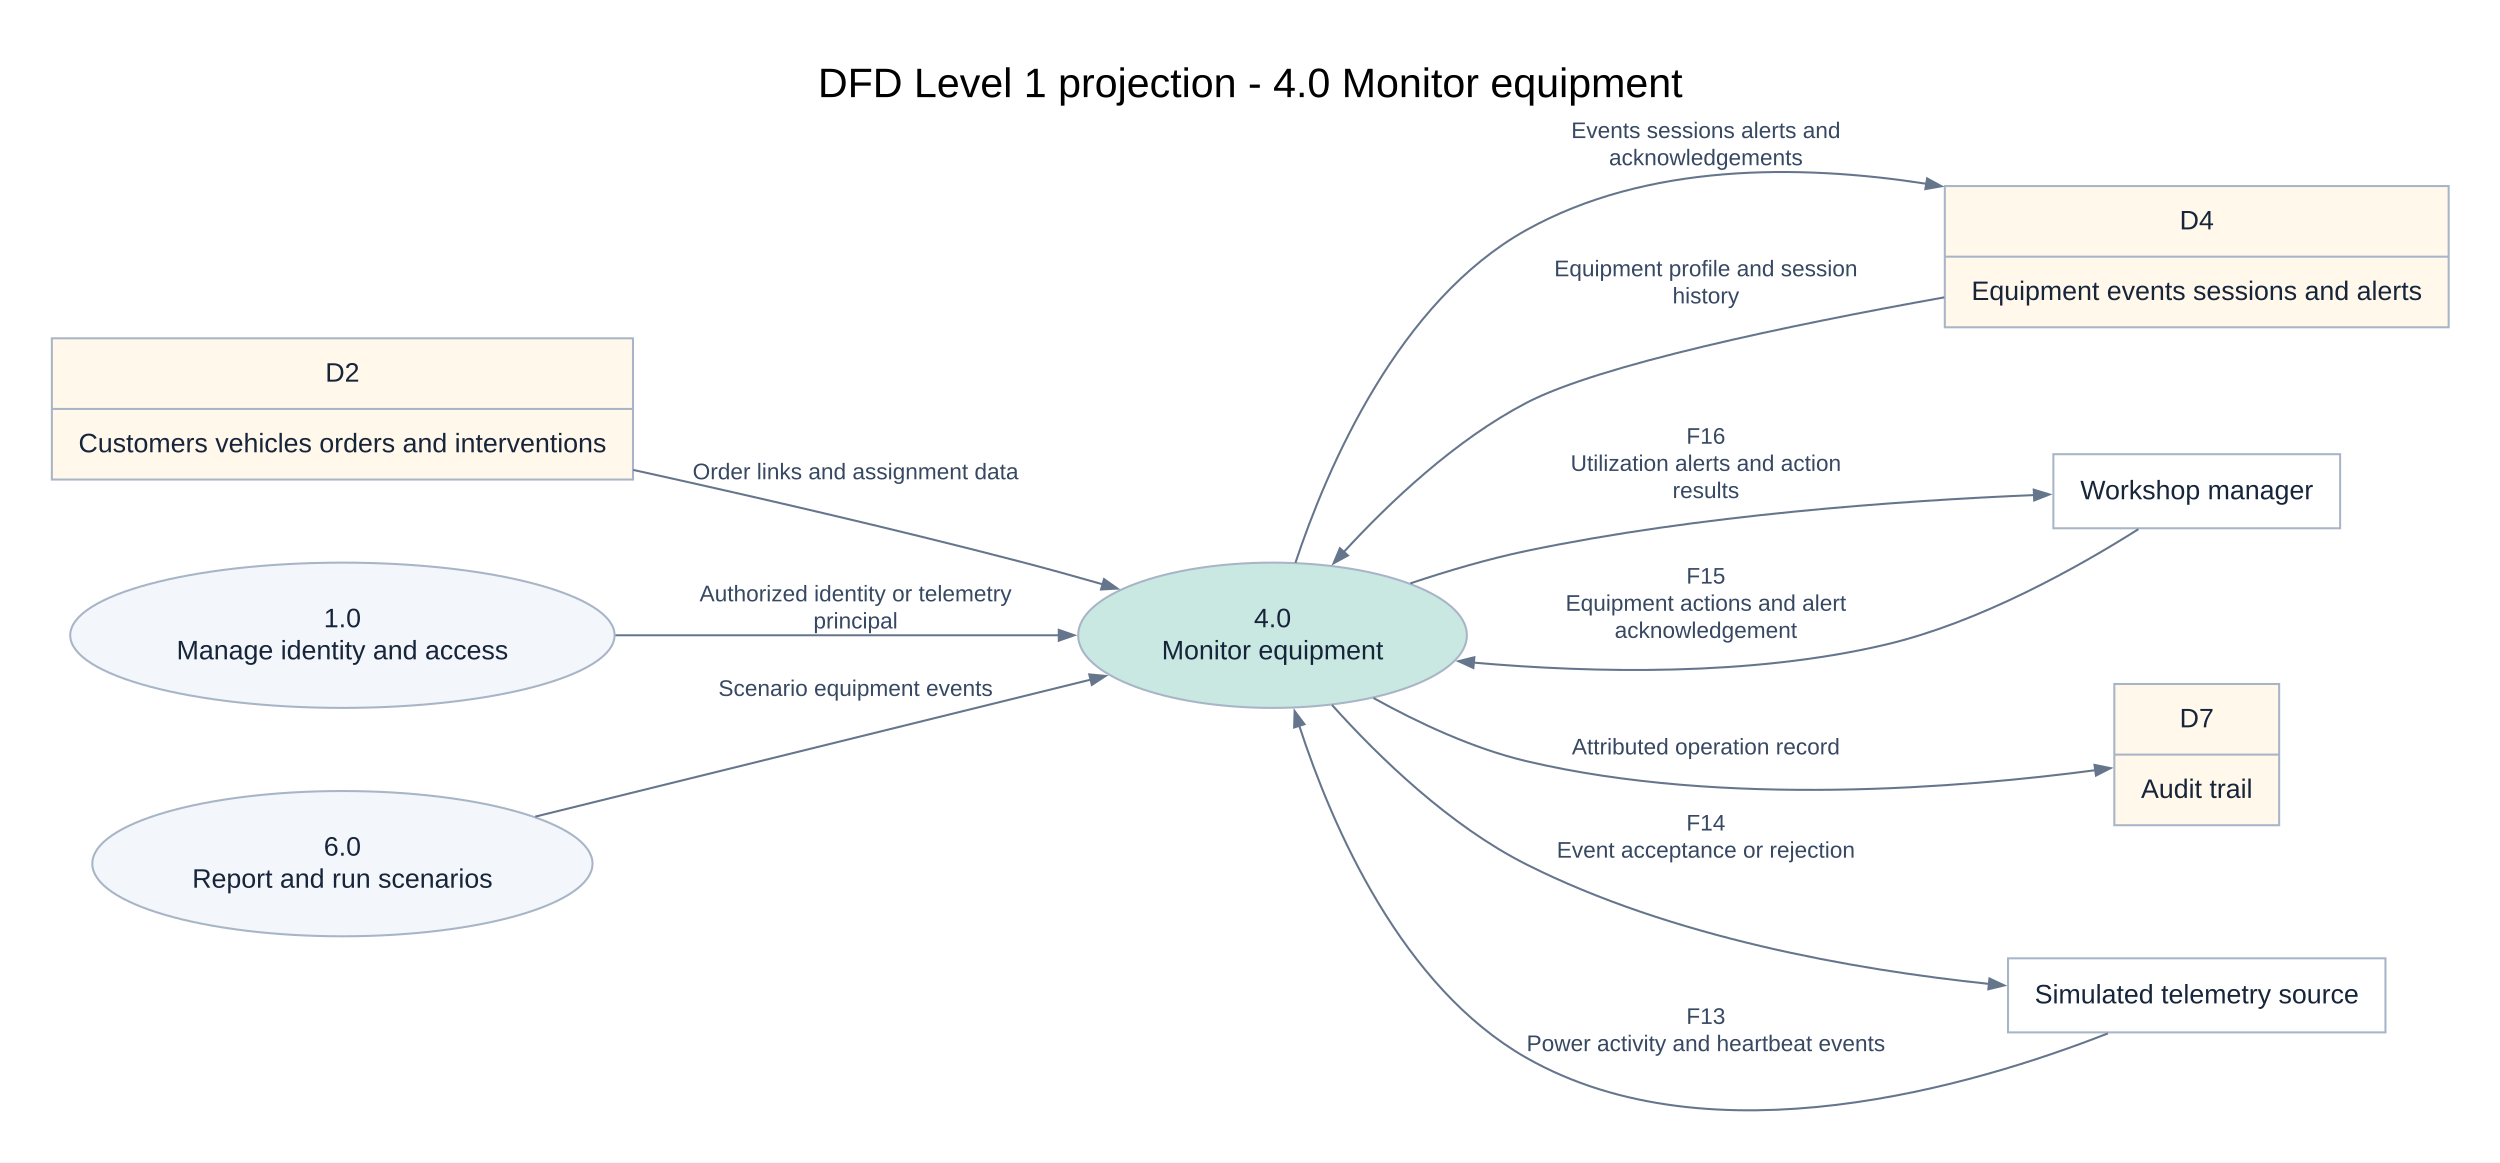
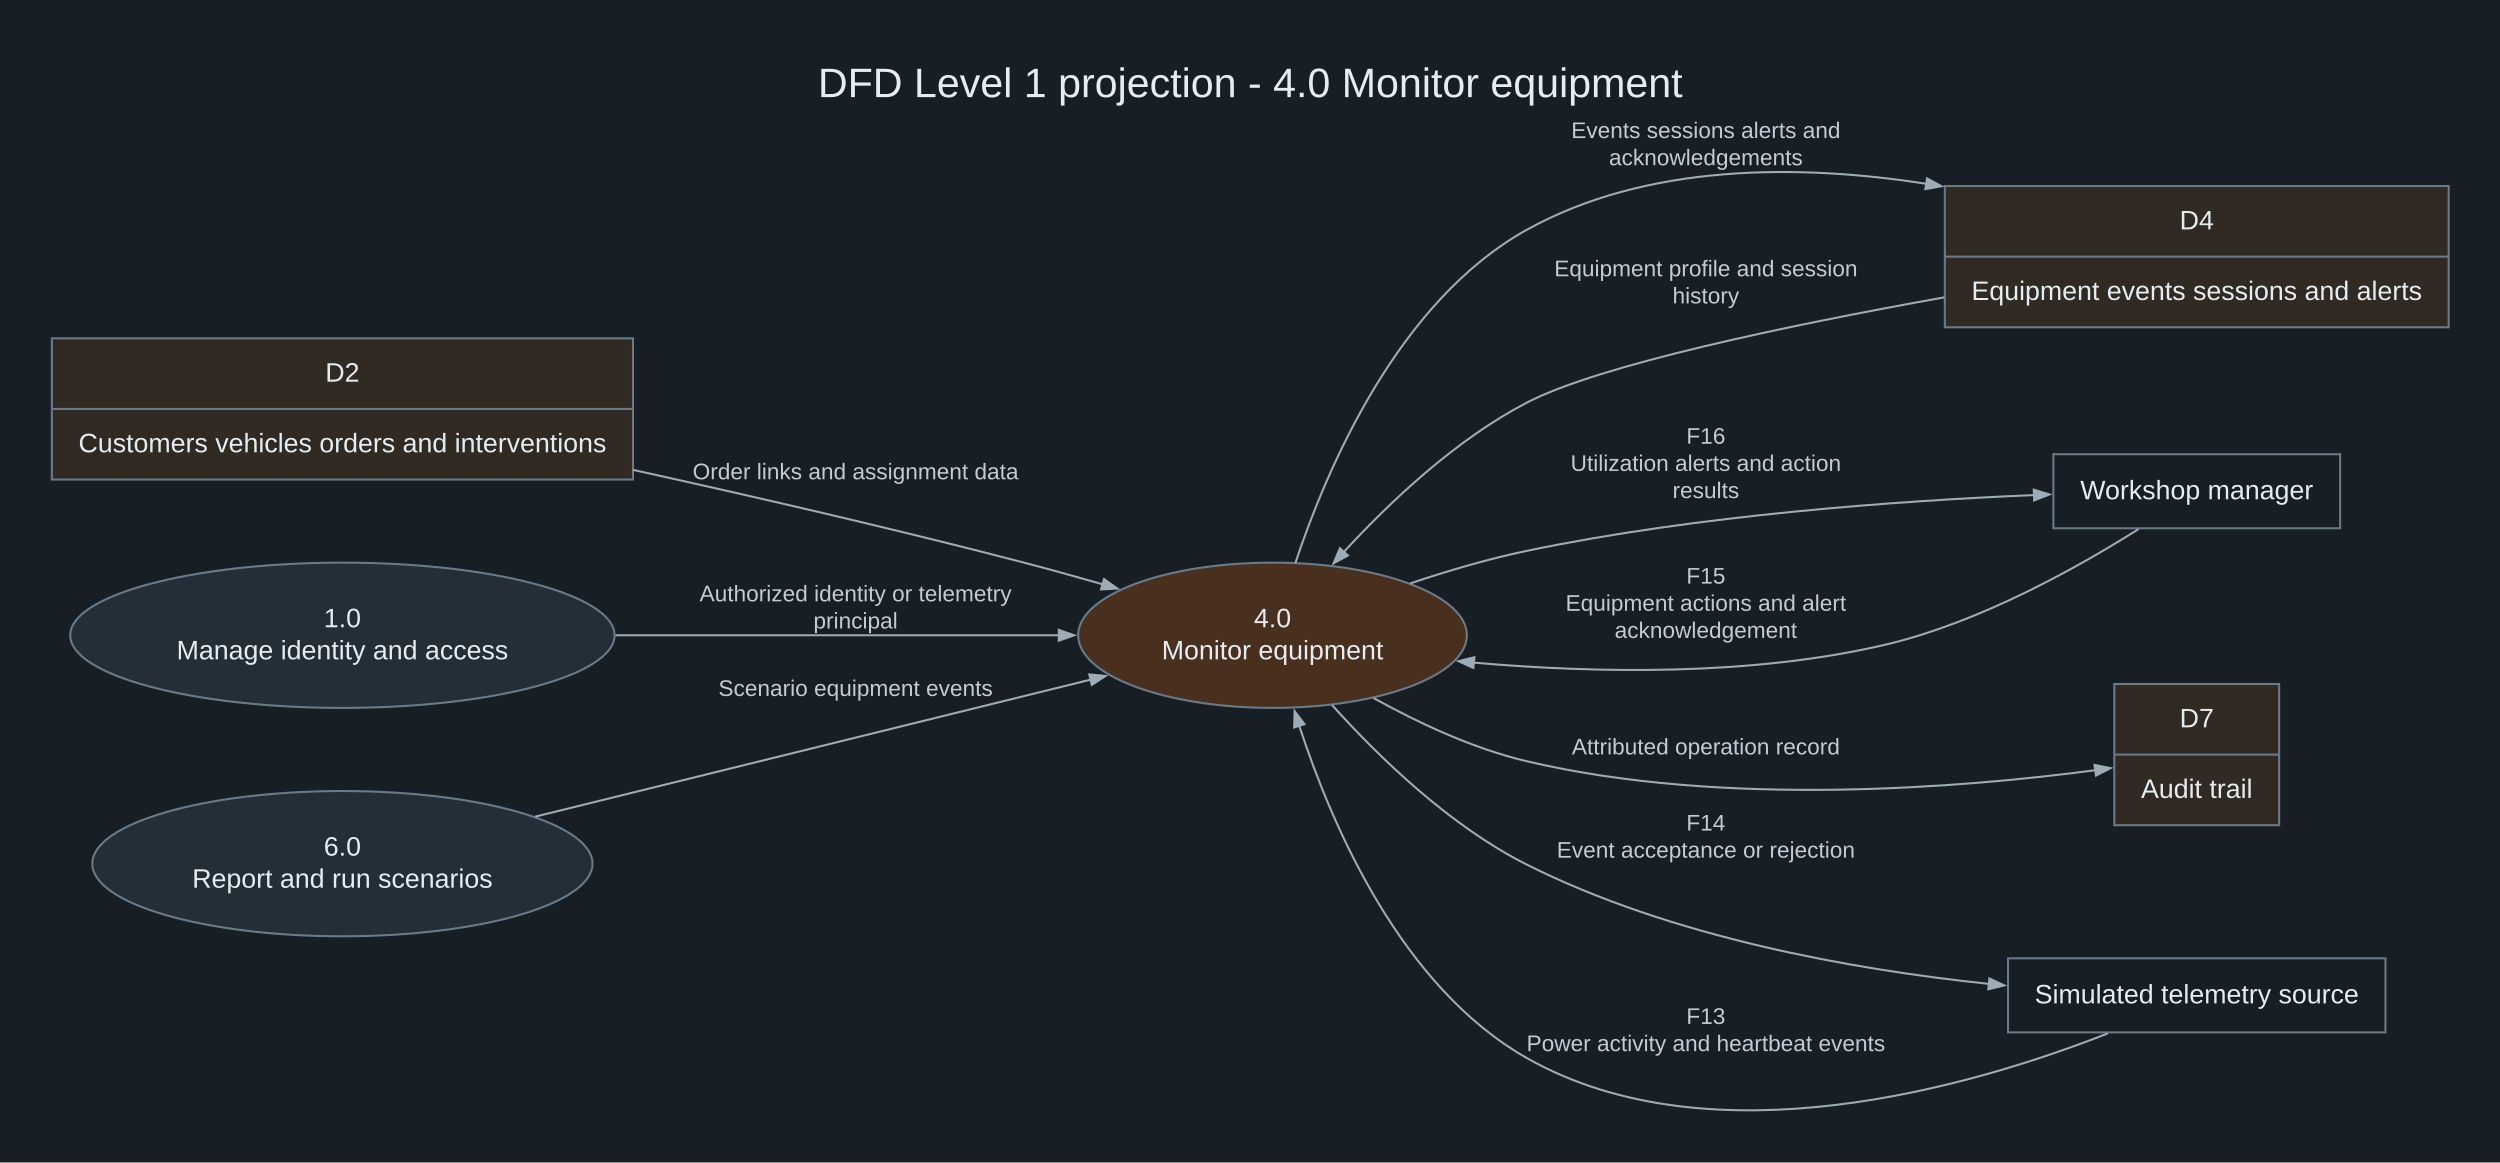
<svg xmlns="http://www.w3.org/2000/svg" width="1215pt" height="565pt" viewBox="0.00 0.00 1215.00 565.00">
  <g id="graph0" class="graph" transform="scale(1 1) rotate(0) translate(25.2 539.75)">
-     <polygon fill="#ffffff" stroke="none" points="-25.2,25.2 -25.2,-539.75 1190.05,-539.75 1190.05,25.2 -25.2,25.2" />
-     <text xml:space="preserve" text-anchor="middle" x="582.43" y="-492.55" font-family="Arial" font-size="20.00">DFD Level 1 projection - 4.0 Monitor equipment</text>
+     <polygon fill="#171e24" stroke="none" points="-25.2,25.2 -25.2,-539.75 1190.05,-539.75 1190.05,25.2 -25.2,25.2" />
+     <text xml:space="preserve" text-anchor="middle" x="582.43" y="-492.55" font-family="Arial" font-size="20.00" fill="#e5edf3">DFD Level 1 projection - 4.0 Monitor equipment</text>
    <g id="node1" class="node">
-       <polygon fill="#fff8eb" stroke="#a8b5c7" points="0,-306.69 0,-375.33 282.43,-375.33 282.43,-306.69 0,-306.69" />
-       <text xml:space="preserve" text-anchor="middle" x="141.21" y="-354.27" font-family="Arial" font-size="13.00" fill="#17253b">D2</text>
-       <polyline fill="none" stroke="#a8b5c7" points="0,-341.01 282.43,-341.01" />
-       <text xml:space="preserve" text-anchor="middle" x="141.21" y="-319.95" font-family="Arial" font-size="13.00" fill="#17253b">Customers vehicles orders and interventions</text>
+       <polygon fill="#302a22" stroke="#697b8b" points="0,-306.69 0,-375.33 282.43,-375.33 282.43,-306.69 0,-306.69" />
+       <text xml:space="preserve" text-anchor="middle" x="141.21" y="-354.27" font-family="Arial" font-size="13.00" fill="#e5edf3">D2</text>
+       <polyline fill="none" stroke="#697b8b" points="0,-341.01 282.43,-341.01" />
+       <text xml:space="preserve" text-anchor="middle" x="141.21" y="-319.95" font-family="Arial" font-size="13.00" fill="#e5edf3">Customers vehicles orders and interventions</text>
    </g>
    <g id="node6" class="node">
-       <ellipse fill="#c9e8e1" stroke="#a8b5c7" cx="593.25" cy="-231.01" rx="94.46" ry="35.3" />
-       <text xml:space="preserve" text-anchor="middle" x="593.25" y="-234.91" font-family="Arial" font-size="13.00" fill="#17253b">4.0</text>
-       <text xml:space="preserve" text-anchor="middle" x="593.25" y="-219.31" font-family="Arial" font-size="13.00" fill="#17253b">Monitor equipment</text>
+       <ellipse fill="#49301e" stroke="#697b8b" cx="593.25" cy="-231.01" rx="94.46" ry="35.3" />
+       <text xml:space="preserve" text-anchor="middle" x="593.25" y="-234.91" font-family="Arial" font-size="13.00" fill="#e5edf3">4.0</text>
+       <text xml:space="preserve" text-anchor="middle" x="593.25" y="-219.31" font-family="Arial" font-size="13.00" fill="#e5edf3">Monitor equipment</text>
    </g>
    <g id="edge6" class="edge">
-       <path fill="none" stroke="#65758c" d="M282.56,-311.36C340.7,-298.55 408.7,-282.87 469.79,-267.01 483.11,-263.55 497.18,-259.65 510.84,-255.73" />
-       <polygon fill="#65758c" stroke="#65758c" points="511.36,-258.31 517.84,-253.71 509.9,-253.27 511.36,-258.31" />
-       <text xml:space="preserve" text-anchor="middle" x="390.61" y="-306.82" font-family="Arial" font-size="11.00" fill="#374862">Order links and assignment data</text>
+       <path fill="none" stroke="#9eacb7" d="M282.56,-311.36C340.7,-298.55 408.7,-282.87 469.79,-267.01 483.11,-263.55 497.18,-259.65 510.84,-255.73" />
+       <polygon fill="#9eacb7" stroke="#9eacb7" points="511.36,-258.31 517.84,-253.71 509.9,-253.27 511.36,-258.31" />
+       <text xml:space="preserve" text-anchor="middle" x="390.61" y="-306.82" font-family="Arial" font-size="11.00" fill="#c0ccd6">Order links and assignment data</text>
    </g>
    <g id="node2" class="node">
-       <polygon fill="#fff8eb" stroke="#a8b5c7" points="919.98,-380.69 919.98,-449.33 1164.85,-449.33 1164.85,-380.69 919.98,-380.69" />
-       <text xml:space="preserve" text-anchor="middle" x="1042.42" y="-428.27" font-family="Arial" font-size="13.00" fill="#17253b">D4</text>
-       <polyline fill="none" stroke="#a8b5c7" points="919.98,-415.01 1164.85,-415.01" />
-       <text xml:space="preserve" text-anchor="middle" x="1042.42" y="-393.95" font-family="Arial" font-size="13.00" fill="#17253b">Equipment events sessions and alerts</text>
+       <polygon fill="#302a22" stroke="#697b8b" points="919.98,-380.69 919.98,-449.33 1164.85,-449.33 1164.85,-380.69 919.98,-380.69" />
+       <text xml:space="preserve" text-anchor="middle" x="1042.42" y="-428.27" font-family="Arial" font-size="13.00" fill="#e5edf3">D4</text>
+       <polyline fill="none" stroke="#697b8b" points="919.98,-415.01 1164.85,-415.01" />
+       <text xml:space="preserve" text-anchor="middle" x="1042.42" y="-393.95" font-family="Arial" font-size="13.00" fill="#e5edf3">Equipment events sessions and alerts</text>
    </g>
    <g id="edge8" class="edge">
-       <path fill="none" stroke="#65758c" d="M919.72,-395.24C842.96,-381.46 751.9,-362.34 716.71,-344.01 682.33,-326.1 650.38,-295.97 627.74,-271.32" />
-       <polygon fill="#65758c" stroke="#65758c" points="629.89,-269.79 622.92,-265.98 626,-273.31 629.89,-269.79" />
-       <text xml:space="preserve" text-anchor="middle" x="803.85" y="-405.49" font-family="Arial" font-size="11.00" fill="#374862">Equipment profile and session</text>
-       <text xml:space="preserve" text-anchor="middle" x="803.85" y="-392.29" font-family="Arial" font-size="11.00" fill="#374862">history</text>
+       <path fill="none" stroke="#9eacb7" d="M919.72,-395.24C842.96,-381.46 751.9,-362.34 716.71,-344.01 682.33,-326.1 650.38,-295.97 627.74,-271.32" />
+       <polygon fill="#9eacb7" stroke="#9eacb7" points="629.89,-269.79 622.92,-265.98 626,-273.31 629.89,-269.79" />
+       <text xml:space="preserve" text-anchor="middle" x="803.85" y="-405.49" font-family="Arial" font-size="11.00" fill="#c0ccd6">Equipment profile and session</text>
+       <text xml:space="preserve" text-anchor="middle" x="803.85" y="-392.29" font-family="Arial" font-size="11.00" fill="#c0ccd6">history</text>
    </g>
    <g id="node3" class="node">
-       <polygon fill="#fff8eb" stroke="#a8b5c7" points="1002.36,-138.69 1002.36,-207.33 1082.47,-207.33 1082.47,-138.69 1002.36,-138.69" />
-       <text xml:space="preserve" text-anchor="middle" x="1042.42" y="-186.27" font-family="Arial" font-size="13.00" fill="#17253b">D7</text>
-       <polyline fill="none" stroke="#a8b5c7" points="1002.36,-173.01 1082.47,-173.01" />
-       <text xml:space="preserve" text-anchor="middle" x="1042.42" y="-151.95" font-family="Arial" font-size="13.00" fill="#17253b">Audit trail</text>
+       <polygon fill="#302a22" stroke="#697b8b" points="1002.36,-138.69 1002.36,-207.33 1082.47,-207.33 1082.47,-138.69 1002.36,-138.69" />
+       <text xml:space="preserve" text-anchor="middle" x="1042.42" y="-186.27" font-family="Arial" font-size="13.00" fill="#e5edf3">D7</text>
+       <polyline fill="none" stroke="#697b8b" points="1002.36,-173.01 1082.47,-173.01" />
+       <text xml:space="preserve" text-anchor="middle" x="1042.42" y="-151.95" font-family="Arial" font-size="13.00" fill="#e5edf3">Audit trail</text>
    </g>
    <g id="node4" class="node">
-       <polygon fill="#ffffff" stroke="#a8b5c7" points="1112.1,-319.01 972.74,-319.01 972.74,-283.01 1112.1,-283.01 1112.1,-319.01" />
-       <text xml:space="preserve" text-anchor="middle" x="1042.42" y="-297.11" font-family="Arial" font-size="13.00" fill="#17253b">Workshop manager</text>
+       <polygon fill="#171e24" stroke="#697b8b" points="1112.1,-319.01 972.74,-319.01 972.74,-283.01 1112.1,-283.01 1112.1,-319.01" />
+       <text xml:space="preserve" text-anchor="middle" x="1042.42" y="-297.11" font-family="Arial" font-size="13.00" fill="#e5edf3">Workshop manager</text>
    </g>
    <g id="edge3" class="edge">
-       <path fill="none" stroke="#65758c" d="M1014.06,-282.58C984.99,-264.2 936.96,-237.18 890.98,-226.41 825.49,-211.06 749.63,-212.57 691.01,-217.72" />
-       <polygon fill="#65758c" stroke="#65758c" points="690.85,-215.1 683.63,-218.41 691.34,-220.33 690.85,-215.1" />
-       <text xml:space="preserve" text-anchor="middle" x="803.85" y="-256.11" font-family="Arial" font-size="11.00" fill="#374862">F15</text>
-       <text xml:space="preserve" text-anchor="middle" x="803.85" y="-242.91" font-family="Arial" font-size="11.00" fill="#374862">Equipment actions and alert</text>
-       <text xml:space="preserve" text-anchor="middle" x="803.85" y="-229.71" font-family="Arial" font-size="11.00" fill="#374862">acknowledgement</text>
+       <path fill="none" stroke="#9eacb7" d="M1014.06,-282.58C984.99,-264.2 936.96,-237.18 890.98,-226.41 825.49,-211.06 749.63,-212.57 691.01,-217.72" />
+       <polygon fill="#9eacb7" stroke="#9eacb7" points="690.85,-215.1 683.63,-218.41 691.34,-220.33 690.85,-215.1" />
+       <text xml:space="preserve" text-anchor="middle" x="803.85" y="-256.11" font-family="Arial" font-size="11.00" fill="#c0ccd6">F15</text>
+       <text xml:space="preserve" text-anchor="middle" x="803.85" y="-242.91" font-family="Arial" font-size="11.00" fill="#c0ccd6">Equipment actions and alert</text>
+       <text xml:space="preserve" text-anchor="middle" x="803.85" y="-229.71" font-family="Arial" font-size="11.00" fill="#c0ccd6">acknowledgement</text>
    </g>
    <g id="node5" class="node">
-       <ellipse fill="#f3f6fa" stroke="#a8b5c7" cx="141.21" cy="-231.01" rx="132.28" ry="35.3" />
-       <text xml:space="preserve" text-anchor="middle" x="141.21" y="-234.91" font-family="Arial" font-size="13.00" fill="#17253b">1.0</text>
-       <text xml:space="preserve" text-anchor="middle" x="141.21" y="-219.31" font-family="Arial" font-size="13.00" fill="#17253b">Manage identity and access</text>
+       <ellipse fill="#232e37" stroke="#697b8b" cx="141.21" cy="-231.01" rx="132.28" ry="35.3" />
+       <text xml:space="preserve" text-anchor="middle" x="141.21" y="-234.91" font-family="Arial" font-size="13.00" fill="#e5edf3">1.0</text>
+       <text xml:space="preserve" text-anchor="middle" x="141.21" y="-219.31" font-family="Arial" font-size="13.00" fill="#e5edf3">Manage identity and access</text>
    </g>
    <g id="edge5" class="edge">
-       <path fill="none" stroke="#65758c" d="M273.9,-231.01C342.65,-231.01 425.53,-231.01 489.48,-231.01" />
-       <polygon fill="#65758c" stroke="#65758c" points="489.37,-233.63 496.87,-231.01 489.37,-228.38 489.37,-233.63" />
-       <text xml:space="preserve" text-anchor="middle" x="390.61" y="-247.51" font-family="Arial" font-size="11.00" fill="#374862">Authorized identity or telemetry</text>
-       <text xml:space="preserve" text-anchor="middle" x="390.61" y="-234.31" font-family="Arial" font-size="11.00" fill="#374862">principal</text>
+       <path fill="none" stroke="#9eacb7" d="M273.9,-231.01C342.65,-231.01 425.53,-231.01 489.48,-231.01" />
+       <polygon fill="#9eacb7" stroke="#9eacb7" points="489.37,-233.63 496.87,-231.01 489.37,-228.38 489.37,-233.63" />
+       <text xml:space="preserve" text-anchor="middle" x="390.61" y="-247.51" font-family="Arial" font-size="11.00" fill="#c0ccd6">Authorized identity or telemetry</text>
+       <text xml:space="preserve" text-anchor="middle" x="390.61" y="-234.31" font-family="Arial" font-size="11.00" fill="#c0ccd6">principal</text>
    </g>
    <g id="edge7" class="edge">
-       <path fill="none" stroke="#65758c" d="M604.37,-266.21C619.92,-312.92 654.59,-393.48 716.71,-428.01 775,-460.4 848.67,-460.12 911.11,-450.42" />
-       <polygon fill="#65758c" stroke="#65758c" points="911.37,-453.04 918.35,-449.23 910.52,-447.85 911.37,-453.04" />
-       <text xml:space="preserve" text-anchor="middle" x="803.85" y="-472.65" font-family="Arial" font-size="11.00" fill="#374862">Events sessions alerts and</text>
-       <text xml:space="preserve" text-anchor="middle" x="803.85" y="-459.45" font-family="Arial" font-size="11.00" fill="#374862">acknowledgements</text>
+       <path fill="none" stroke="#9eacb7" d="M604.37,-266.21C619.92,-312.92 654.59,-393.48 716.71,-428.01 775,-460.4 848.67,-460.12 911.11,-450.42" />
+       <polygon fill="#9eacb7" stroke="#9eacb7" points="911.37,-453.04 918.35,-449.23 910.52,-447.85 911.37,-453.04" />
+       <text xml:space="preserve" text-anchor="middle" x="803.85" y="-472.65" font-family="Arial" font-size="11.00" fill="#c0ccd6">Events sessions alerts and</text>
+       <text xml:space="preserve" text-anchor="middle" x="803.85" y="-459.45" font-family="Arial" font-size="11.00" fill="#c0ccd6">acknowledgements</text>
    </g>
    <g id="edge10" class="edge">
-       <path fill="none" stroke="#65758c" d="M642.31,-200.51C664.13,-188.4 690.8,-175.92 716.71,-169.81 812.74,-147.15 929.23,-156.97 993.32,-165.45" />
-       <polygon fill="#65758c" stroke="#65758c" points="992.73,-168.02 1000.51,-166.43 993.44,-162.82 992.73,-168.02" />
-       <text xml:space="preserve" text-anchor="middle" x="803.85" y="-173.11" font-family="Arial" font-size="11.00" fill="#374862">Attributed operation record</text>
+       <path fill="none" stroke="#9eacb7" d="M642.31,-200.51C664.13,-188.4 690.8,-175.92 716.71,-169.81 812.74,-147.15 929.23,-156.97 993.32,-165.45" />
+       <polygon fill="#9eacb7" stroke="#9eacb7" points="992.73,-168.02 1000.51,-166.43 993.44,-162.82 992.73,-168.02" />
+       <text xml:space="preserve" text-anchor="middle" x="803.85" y="-173.11" font-family="Arial" font-size="11.00" fill="#c0ccd6">Attributed operation record</text>
    </g>
    <g id="edge4" class="edge">
-       <path fill="none" stroke="#65758c" d="M660.21,-256.23C678.29,-262.28 698.06,-268.11 716.71,-272.01 799.95,-289.41 897.34,-296.37 963.59,-299.16" />
-       <polygon fill="#65758c" stroke="#65758c" points="963.21,-301.77 970.81,-299.45 963.42,-296.53 963.21,-301.77" />
-       <text xml:space="preserve" text-anchor="middle" x="803.85" y="-324.08" font-family="Arial" font-size="11.00" fill="#374862">F16</text>
-       <text xml:space="preserve" text-anchor="middle" x="803.85" y="-310.88" font-family="Arial" font-size="11.00" fill="#374862">Utilization alerts and action</text>
-       <text xml:space="preserve" text-anchor="middle" x="803.85" y="-297.68" font-family="Arial" font-size="11.00" fill="#374862">results</text>
+       <path fill="none" stroke="#9eacb7" d="M660.21,-256.23C678.29,-262.28 698.06,-268.11 716.71,-272.01 799.95,-289.41 897.34,-296.37 963.59,-299.16" />
+       <polygon fill="#9eacb7" stroke="#9eacb7" points="963.21,-301.77 970.81,-299.45 963.42,-296.53 963.21,-301.77" />
+       <text xml:space="preserve" text-anchor="middle" x="803.85" y="-324.08" font-family="Arial" font-size="11.00" fill="#c0ccd6">F16</text>
+       <text xml:space="preserve" text-anchor="middle" x="803.85" y="-310.88" font-family="Arial" font-size="11.00" fill="#c0ccd6">Utilization alerts and action</text>
+       <text xml:space="preserve" text-anchor="middle" x="803.85" y="-297.68" font-family="Arial" font-size="11.00" fill="#c0ccd6">results</text>
    </g>
    <g id="node8" class="node">
-       <polygon fill="#ffffff" stroke="#a8b5c7" points="1134.13,-74.01 950.7,-74.01 950.7,-38.01 1134.13,-38.01 1134.13,-74.01" />
-       <text xml:space="preserve" text-anchor="middle" x="1042.42" y="-52.11" font-family="Arial" font-size="13.00" fill="#17253b">Simulated telemetry source</text>
+       <polygon fill="#171e24" stroke="#697b8b" points="1134.13,-74.01 950.7,-74.01 950.7,-38.01 1134.13,-38.01 1134.13,-74.01" />
+       <text xml:space="preserve" text-anchor="middle" x="1042.42" y="-52.11" font-family="Arial" font-size="13.00" fill="#e5edf3">Simulated telemetry source</text>
    </g>
    <g id="edge2" class="edge">
-       <path fill="none" stroke="#65758c" d="M622.12,-197.16C644.9,-171.81 679.35,-138.39 716.71,-119.61 786.95,-84.3 874.89,-68.57 941.53,-61.57" />
-       <polygon fill="#65758c" stroke="#65758c" points="941.67,-64.2 948.87,-60.83 941.14,-58.97 941.67,-64.2" />
-       <text xml:space="preserve" text-anchor="middle" x="803.85" y="-136.11" font-family="Arial" font-size="11.00" fill="#374862">F14</text>
-       <text xml:space="preserve" text-anchor="middle" x="803.85" y="-122.91" font-family="Arial" font-size="11.00" fill="#374862">Event acceptance or rejection</text>
+       <path fill="none" stroke="#9eacb7" d="M622.12,-197.16C644.9,-171.81 679.35,-138.39 716.71,-119.61 786.95,-84.3 874.89,-68.57 941.53,-61.57" />
+       <polygon fill="#9eacb7" stroke="#9eacb7" points="941.67,-64.2 948.87,-60.83 941.14,-58.97 941.67,-64.2" />
+       <text xml:space="preserve" text-anchor="middle" x="803.85" y="-136.11" font-family="Arial" font-size="11.00" fill="#c0ccd6">F14</text>
+       <text xml:space="preserve" text-anchor="middle" x="803.85" y="-122.91" font-family="Arial" font-size="11.00" fill="#c0ccd6">Event acceptance or rejection</text>
    </g>
    <g id="node7" class="node">
-       <ellipse fill="#f3f6fa" stroke="#a8b5c7" cx="141.21" cy="-120.01" rx="121.55" ry="35.3" />
-       <text xml:space="preserve" text-anchor="middle" x="141.21" y="-123.91" font-family="Arial" font-size="13.00" fill="#17253b">6.0</text>
-       <text xml:space="preserve" text-anchor="middle" x="141.21" y="-108.31" font-family="Arial" font-size="13.00" fill="#17253b">Report and run scenarios</text>
+       <ellipse fill="#232e37" stroke="#697b8b" cx="141.21" cy="-120.01" rx="121.55" ry="35.3" />
+       <text xml:space="preserve" text-anchor="middle" x="141.21" y="-123.91" font-family="Arial" font-size="13.00" fill="#e5edf3">6.0</text>
+       <text xml:space="preserve" text-anchor="middle" x="141.21" y="-108.31" font-family="Arial" font-size="13.00" fill="#e5edf3">Report and run scenarios</text>
    </g>
    <g id="edge9" class="edge">
-       <path fill="none" stroke="#65758c" d="M234.92,-142.87C314.24,-162.44 427.58,-190.39 505.22,-209.54" />
-       <polygon fill="#65758c" stroke="#65758c" points="504.18,-211.99 512.09,-211.24 505.44,-206.89 504.18,-211.99" />
-       <text xml:space="preserve" text-anchor="middle" x="390.61" y="-201.51" font-family="Arial" font-size="11.00" fill="#374862">Scenario equipment events</text>
+       <path fill="none" stroke="#9eacb7" d="M234.92,-142.87C314.24,-162.44 427.58,-190.39 505.22,-209.54" />
+       <polygon fill="#9eacb7" stroke="#9eacb7" points="504.18,-211.99 512.09,-211.24 505.44,-206.89 504.18,-211.99" />
+       <text xml:space="preserve" text-anchor="middle" x="390.61" y="-201.51" font-family="Arial" font-size="11.00" fill="#c0ccd6">Scenario equipment events</text>
    </g>
    <g id="edge1" class="edge">
-       <path fill="none" stroke="#65758c" d="M999.24,-37.52C934.02,-11.96 806.81,25.57 716.71,-25.61 656.1,-60.04 622.31,-137.68 606.24,-187.02" />
-       <polygon fill="#65758c" stroke="#65758c" points="603.75,-186.2 603.99,-194.15 608.75,-187.79 603.75,-186.2" />
-       <text xml:space="preserve" text-anchor="middle" x="803.85" y="-42.11" font-family="Arial" font-size="11.00" fill="#374862">F13</text>
-       <text xml:space="preserve" text-anchor="middle" x="803.85" y="-28.91" font-family="Arial" font-size="11.00" fill="#374862">Power activity and heartbeat events</text>
+       <path fill="none" stroke="#9eacb7" d="M999.24,-37.52C934.02,-11.96 806.81,25.57 716.71,-25.61 656.1,-60.04 622.31,-137.68 606.24,-187.02" />
+       <polygon fill="#9eacb7" stroke="#9eacb7" points="603.75,-186.2 603.99,-194.15 608.75,-187.79 603.75,-186.2" />
+       <text xml:space="preserve" text-anchor="middle" x="803.85" y="-42.11" font-family="Arial" font-size="11.00" fill="#c0ccd6">F13</text>
+       <text xml:space="preserve" text-anchor="middle" x="803.85" y="-28.91" font-family="Arial" font-size="11.00" fill="#c0ccd6">Power activity and heartbeat events</text>
    </g>
  </g>
</svg>
